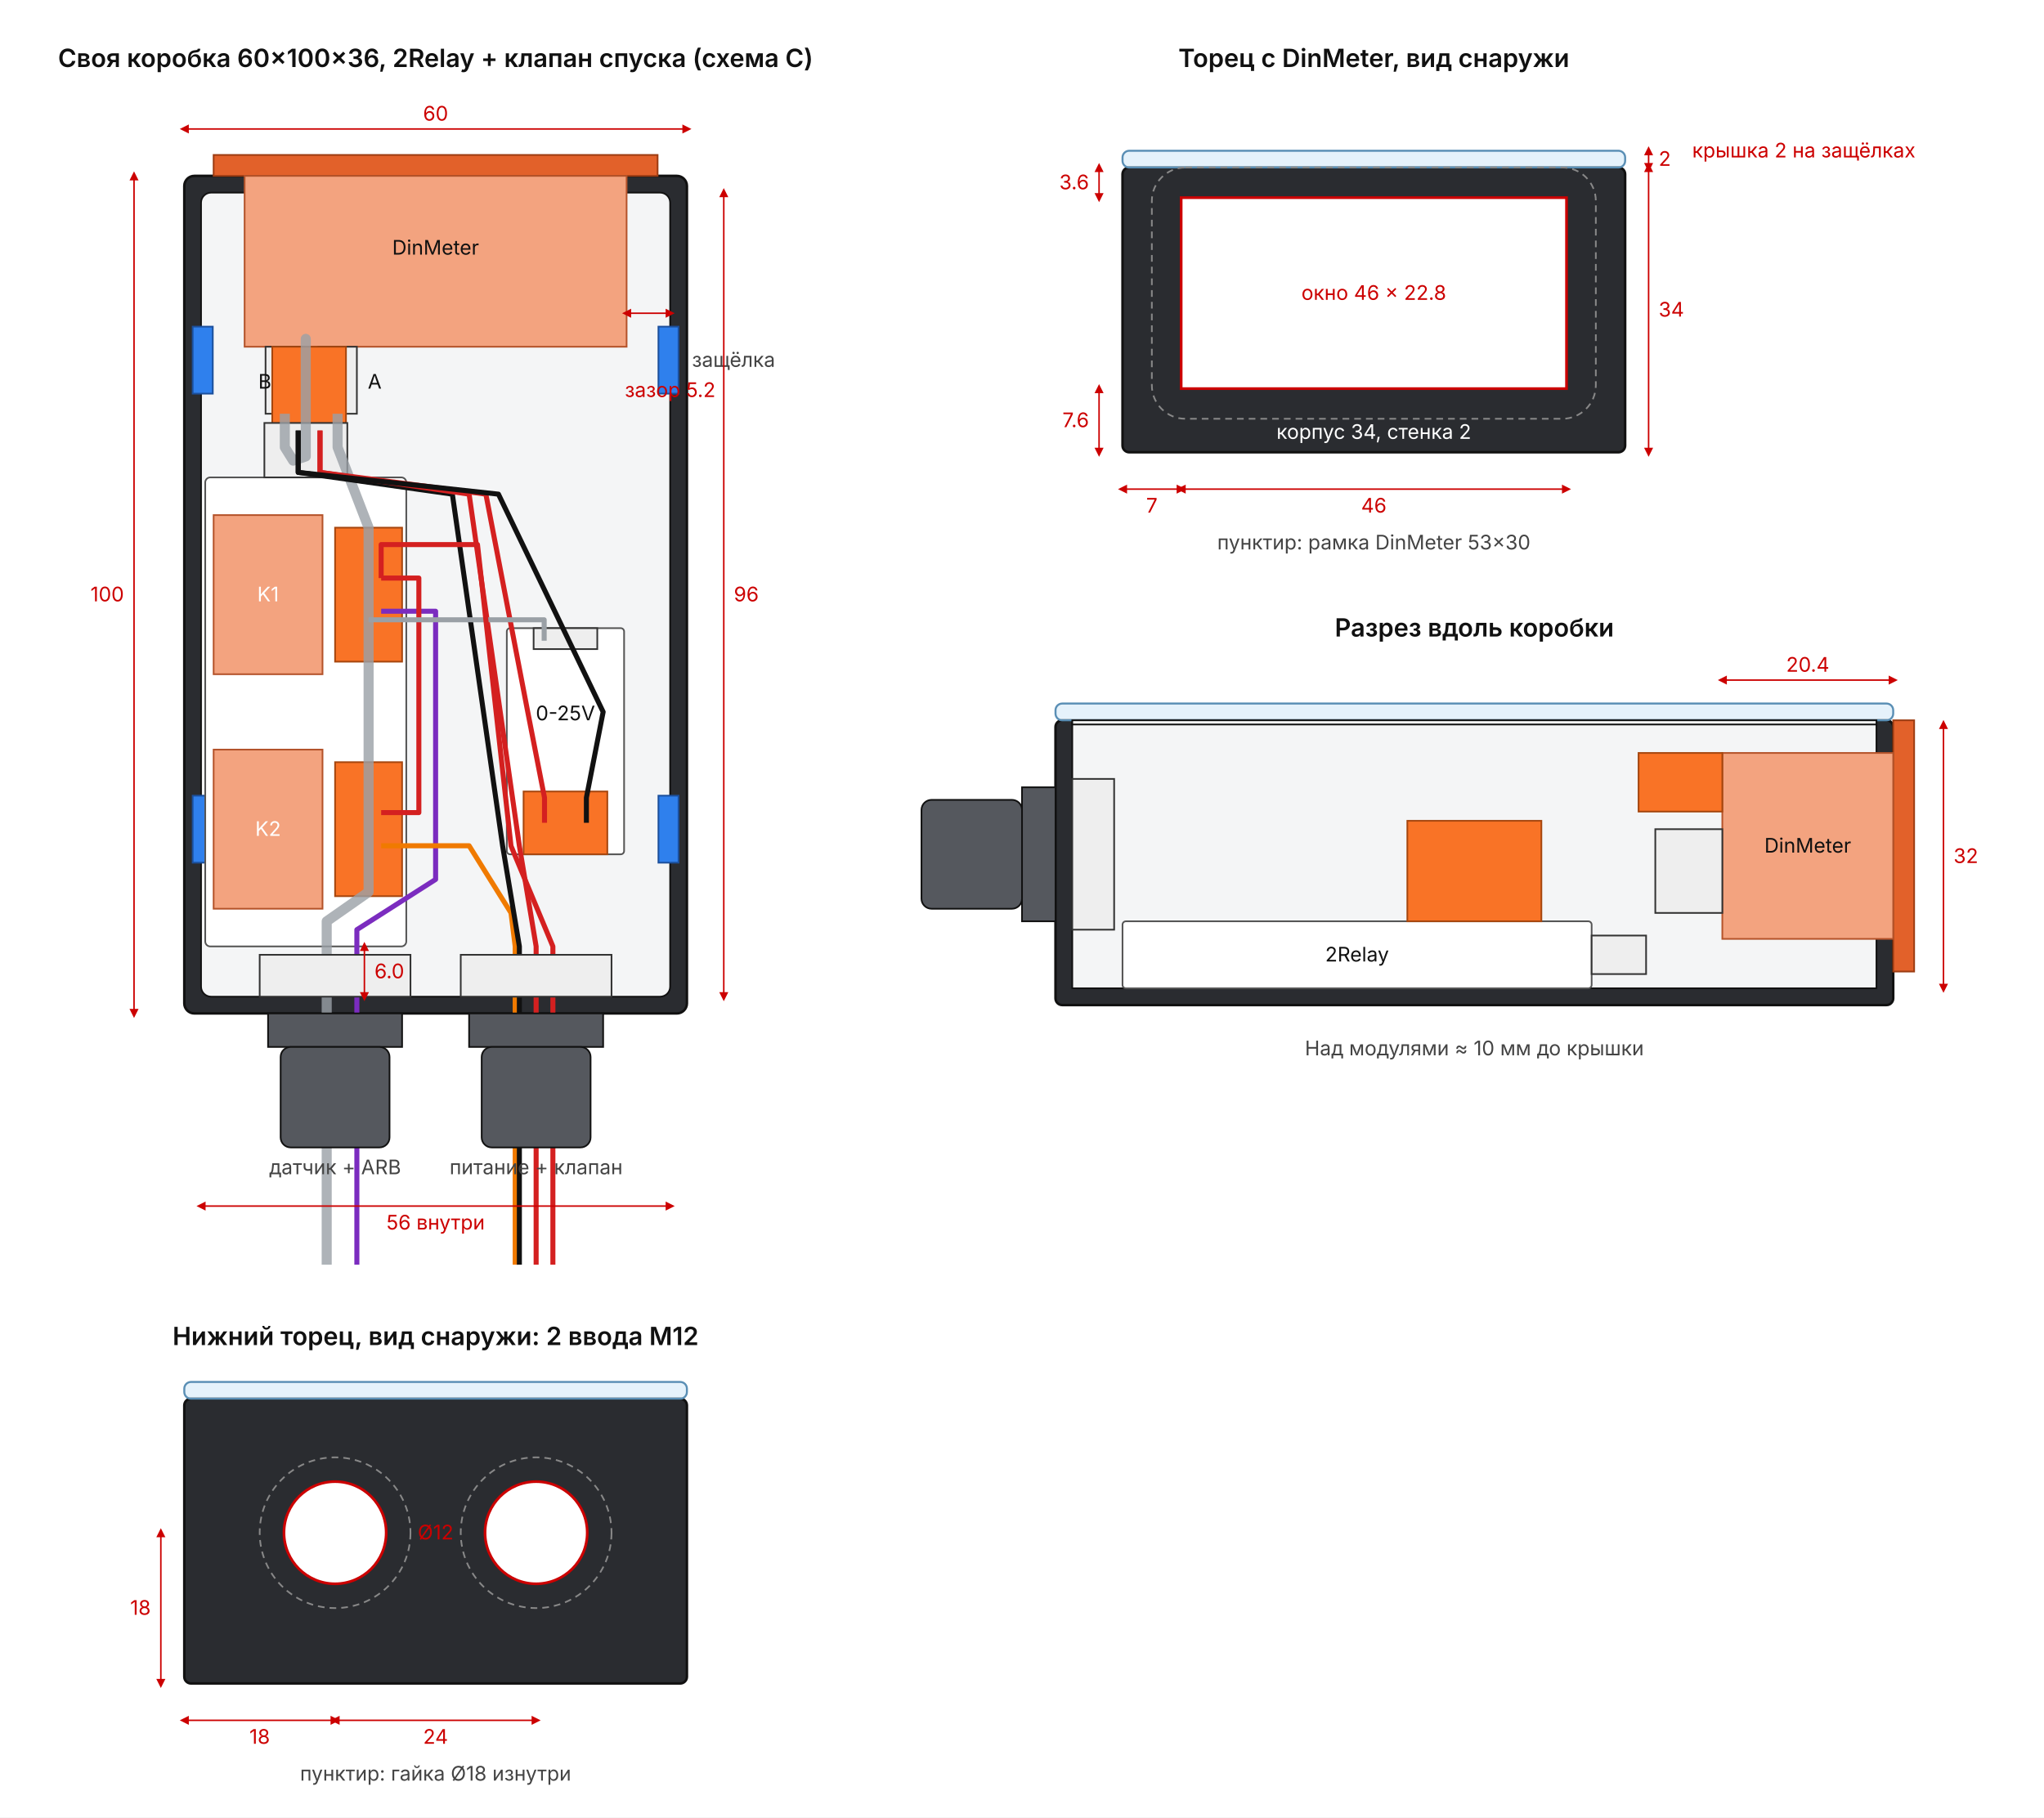
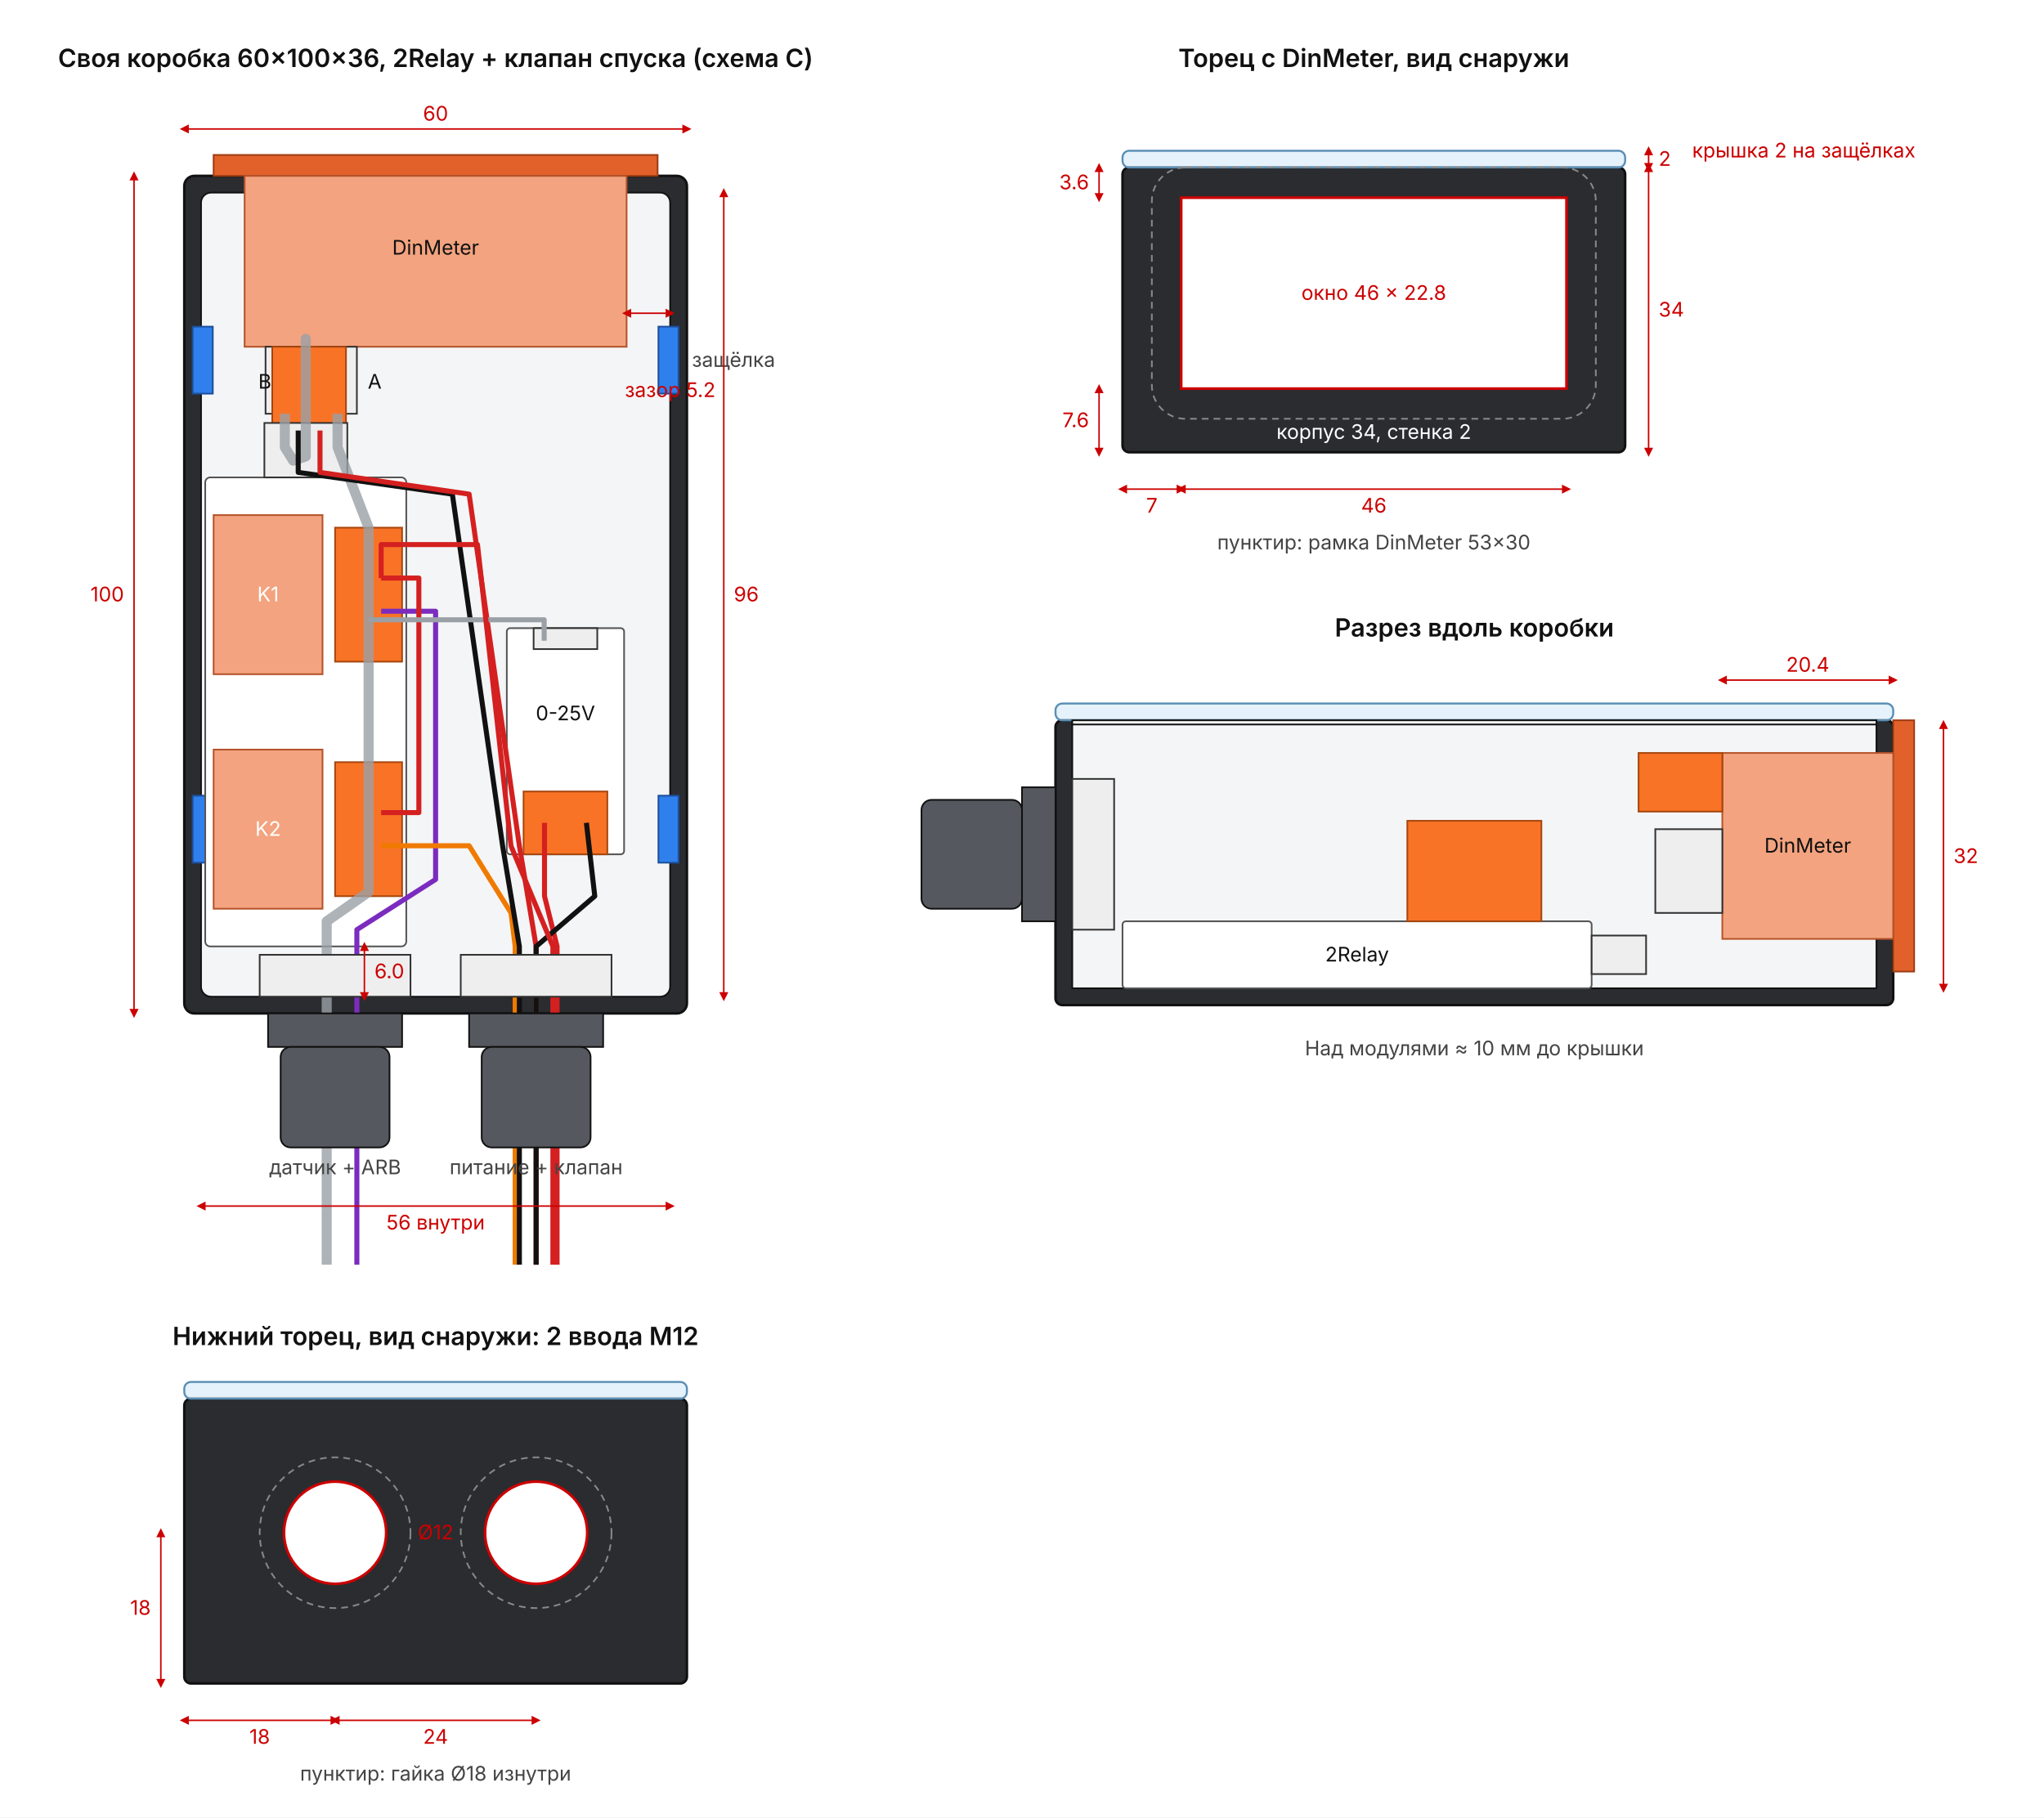
<svg xmlns="http://www.w3.org/2000/svg" viewBox="0 0 1220 1085" width="1220" height="1085">
  <style>
svg{font-family:Inter,system-ui,sans-serif;font-size:13px}
.part{fill:#2a2c30;stroke:#111;stroke-width:1.5}
.inner{fill:#f4f5f6;stroke:#111;stroke-width:1}
.lid{fill:#cfe7f7;fill-opacity:.55;stroke:#5a8fb5;stroke-width:1.2}
.din{fill:#f3a37f;stroke:#b4532a;stroke-width:1}
.bezel{fill:#e2612a;stroke:#9c3c12;stroke-width:1}
.mod{fill:#fff;stroke:#555;stroke-width:1}
.term{fill:#f97326;stroke:#a6460e;stroke-width:1}
.plug{fill:#eee;stroke:#333;stroke-width:1}
.post{fill:#55585e;stroke:#111;stroke-width:1}
.ins{fill:#c9a04a;stroke:#7a5a18;stroke-width:.8}
.pcb{fill:none;stroke:#888;stroke-width:1;stroke-dasharray:3 2}
.snap{fill:#2f80ed;stroke:#1b4f9c;stroke-width:1}
.cut{fill:#ffb3b3;stroke:#c00;stroke-width:1;stroke-dasharray:3 2}
.hid{fill:none;stroke:#888;stroke-width:1;stroke-dasharray:4 3}
.win{fill:#fff;stroke:#c00;stroke-width:1.6}
.dim{stroke:#c00;stroke-width:.9;fill:none}
.dt{fill:#c00;font-size:12px}
.lab{fill:#111;font-size:12px}
.labw{fill:#fff;font-size:12px}
.ttl{fill:#111;font-size:15px;font-weight:600}
.note{fill:#444;font-size:12px}
</style>
  <defs>
    <marker id="a" viewBox="0 0 10 10" refX="5" refY="5" markerWidth="6" markerHeight="6" orient="auto-start-reverse">
      <path d="M0 0 L10 5 L0 10 z" fill="#c00" />
    </marker>
  </defs>
  <rect width="100%" height="100%" fill="#fff" />
  <text x="260.0" y="40.0" class="ttl" text-anchor="middle">Своя коробка 60×100×36, 2Relay + клапан спуска (схема C)</text>
  <rect x="110.0" y="105.0" width="300.0" height="500.0" rx="6.0" class="part" />
  <rect x="120.0" y="115.0" width="280.0" height="480.0" rx="6" class="inner" />
  <rect x="115.0" y="475.0" width="12.0" height="40.0" rx="0" class="snap" />
  <rect x="115.0" y="195.0" width="12.0" height="40.0" rx="0" class="snap" />
  <rect x="393.0" y="475.0" width="12.0" height="40.0" rx="0" class="snap" />
  <rect x="393.0" y="195.0" width="12.0" height="40.0" rx="0" class="snap" />
  <text x="413.0" y="219.0" class="note" text-anchor="start">защёлка</text>
  <rect x="302.5" y="375.0" width="70.0" height="135.0" rx="2" class="mod" />
  <rect x="312.5" y="472.5" width="50.0" height="37.5" rx="0" class="term" />
  <rect x="318.5" y="375.0" width="38.0" height="12.5" rx="0" class="plug" />
  <text x="337.5" y="430.0" class="lab" text-anchor="middle">0-25V</text>
  <rect x="127.5" y="92.5" width="265.0" height="12.5" rx="0" class="bezel" />
  <rect x="146.0" y="105.0" width="228.0" height="102.0" rx="0" class="din" />
  <text x="260.0" y="152.0" class="lab" text-anchor="middle">DinMeter</text>
  <rect x="190.0" y="207.0" width="23.0" height="40.0" rx="0" class="plug" />
  <rect x="158.5" y="207.0" width="23.0" height="40.0" rx="0" class="plug" />
  <rect x="162.5" y="207.0" width="44.0" height="50.0" rx="0" class="term" />
  <text x="219.5" y="232.0" class="lab" text-anchor="start">A</text>
  <text x="162.0" y="232.0" class="lab" text-anchor="end">B</text>
  <rect x="122.5" y="285.0" width="120.0" height="280.0" rx="3" class="mod" />
  <rect x="157.8" y="252.5" width="49.5" height="32.5" rx="0" class="plug" />
  <rect x="200.0" y="315.0" width="40.0" height="80.0" rx="0" class="term" />
  <rect x="200.0" y="455.0" width="40.0" height="80.0" rx="0" class="term" />
  <rect x="127.5" y="307.5" width="65.0" height="95.0" rx="0" class="din" />
  <rect x="127.5" y="447.5" width="65.0" height="95.0" rx="0" class="din" />
  <text x="160.0" y="359.0" class="labw" text-anchor="middle">K1</text>
  <text x="160.0" y="499.0" class="labw" text-anchor="middle">K2</text>
  <text x="182.5" y="581.0" class="lab" text-anchor="middle">2Relay</text>
  <polyline fill="none" stroke="#9aa0a6" stroke-width="6" stroke-linejoin="round" stroke-opacity=".8" points="170.0,247.0 170.0,267.0 175.0,275.0 182.5,272.5 182.5,212.3 182.5,202.3 182.5,232.5 182.5,252.5" />
  <polyline fill="none" stroke="#9aa0a6" stroke-width="6" stroke-linejoin="round" stroke-opacity=".8" points="201.5,247.0 201.5,267.0 220.0,315.0 220.0,532.5 195.0,550.0 195.0,565.0 195.0,755.0" />
  <polyline fill="none" stroke="#7b2cbf" stroke-width="3" stroke-linejoin="round" points="227.5,364.9 227.5,364.9 260.0,364.9 260.0,525.0 213.0,555.0 213.0,565.0 213.0,755.0" />
  <polyline fill="none" stroke="#f07a00" stroke-width="3" stroke-linejoin="round" points="227.5,504.9 227.5,504.9 280.0,504.9 305.0,545.0 307.5,565.0 307.5,755.0" />
  <polyline fill="none" stroke="#d42020" stroke-width="3" stroke-linejoin="round" points="227.5,345.1 227.5,345.1 250.0,345.1 250.0,485.1 227.5,485.1 227.5,485.1" />
  <polyline fill="none" stroke="#111" stroke-width="3" stroke-linejoin="round" points="310.0,755.0 310.0,565.0 300.0,505.0 270.0,295.0 178.0,282.0 178.0,257.0" />
  <polyline fill="none" stroke="#d42020" stroke-width="3" stroke-linejoin="round" points="320.0,755.0 320.0,565.0 310.0,505.0 280.0,295.0 191.0,282.0 191.0,257.0" />
-   <polyline fill="none" stroke="#d42020" stroke-width="3" stroke-linejoin="round" points="191.0,257.0 191.0,282.0 290.0,295.0 315.0,425.0 325.0,476.2 325.0,491.2" />
-   <polyline fill="none" stroke="#111" stroke-width="3" stroke-linejoin="round" points="178.0,257.0 178.0,282.0 297.5,295.0 360.0,425.0 350.0,476.2 350.0,491.2" />
-   <polyline fill="none" stroke="#9aa0a6" stroke-width="3" stroke-linejoin="round" points="220.0,370.0 235.0,370.0 324.8,370.0 324.8,377.5 324.8,382.5" />
+   <polyline fill="none" stroke="#d42020" stroke-width="3" stroke-linejoin="round" points="332.5,755.0 332.5,565.0 325.0,535.0 325.0,491.2 325.0,491.2" />
+   <polyline fill="none" stroke="#111" stroke-width="3" stroke-linejoin="round" points="320.0,755.0 320.0,565.0 355.0,535.0 350.0,491.2 350.0,491.2" />
+   <polyline fill="none" stroke="#9aa0a6" stroke-width="3" stroke-linejoin="round" points="220.0,370.0 230.0,370.0 324.8,370.0 324.8,372.5 324.8,382.5" />
  <polyline fill="none" stroke="#d42020" stroke-width="3" stroke-linejoin="round" points="330.0,755.0 330.0,565.0 305.0,505.0 285.0,325.1 227.5,325.1 227.5,345.1" />
  <rect x="155.0" y="570.0" width="90.0" height="25.0" rx="0" class="plug" />
  <rect x="160.0" y="605.0" width="80.0" height="20.0" rx="0" class="post" />
  <rect x="167.5" y="625.0" width="65.0" height="60.0" rx="6" class="post" />
  <rect x="275.0" y="570.0" width="90.0" height="25.0" rx="0" class="plug" />
  <rect x="280.0" y="605.0" width="80.0" height="20.0" rx="0" class="post" />
  <rect x="287.5" y="625.0" width="65.0" height="60.0" rx="6" class="post" />
  <text x="320.0" y="701.0" class="note" text-anchor="middle">питание + клапан</text>
  <text x="200.0" y="701.0" class="note" text-anchor="middle">датчик + ARB</text>
  <line x1="110.0" y1="77.0" x2="410.0" y2="77.0" class="dim" marker-start="url(#a)" marker-end="url(#a)" />
  <text x="260.0" y="72.0" class="dt" text-anchor="middle">60</text>
  <line x1="120.0" y1="720.0" x2="400.0" y2="720.0" class="dim" marker-start="url(#a)" marker-end="url(#a)" />
  <text x="260.0" y="734.0" class="dt" text-anchor="middle">56 внутри</text>
  <line x1="80.0" y1="105.0" x2="80.0" y2="605.0" class="dim" marker-start="url(#a)" marker-end="url(#a)" />
  <text x="74.0" y="359.0" class="dt" text-anchor="end">100</text>
  <line x1="432.0" y1="115.0" x2="432.0" y2="595.0" class="dim" marker-start="url(#a)" marker-end="url(#a)" />
  <text x="438.0" y="359.0" class="dt" text-anchor="start">96</text>
  <line x1="374.0" y1="187.0" x2="400.0" y2="187.0" class="dim" marker-start="url(#a)" marker-end="url(#a)" />
  <text x="387.0" y="182.0" class="dt" text-anchor="middle" />
  <text x="400.0" y="237.0" class="dt" text-anchor="middle">зазор 5.2</text>
  <line x1="217.5" y1="565.0" x2="217.5" y2="595.0" class="dim" marker-start="url(#a)" marker-end="url(#a)" />
  <text x="223.5" y="584.0" class="dt" text-anchor="start">6.0</text>
  <text x="820.0" y="40.0" class="ttl" text-anchor="middle">Торец с DinMeter, вид снаружи</text>
  <rect x="670.0" y="100.0" width="300.0" height="170.0" rx="4" class="part" />
  <rect x="670.0" y="90.0" width="300.0" height="10.0" rx="4" class="lid" />
  <text x="820.0" y="99.0" class="lab" text-anchor="middle" />
  <text x="1010.0" y="94.0" class="dt" text-anchor="start">крышка 2 на защёлках</text>
  <rect x="687.5" y="100.0" width="265.0" height="150.0" rx="20.0" class="hid" />
  <rect x="705.0" y="118.0" width="230.0" height="114.0" rx="0" class="win" />
  <text x="820.0" y="179.0" class="dt" text-anchor="middle">окно 46 × 22.8</text>
  <text x="820.0" y="262.0" class="labw" text-anchor="middle">корпус 34, стенка 2</text>
  <line x1="656.0" y1="232.0" x2="656.0" y2="270.0" class="dim" marker-start="url(#a)" marker-end="url(#a)" />
  <text x="650.0" y="255.0" class="dt" text-anchor="end">7.6</text>
  <line x1="656.0" y1="100.0" x2="656.0" y2="118.0" class="dim" marker-start="url(#a)" marker-end="url(#a)" />
  <text x="650.0" y="113.0" class="dt" text-anchor="end">3.6</text>
  <line x1="984.0" y1="100.0" x2="984.0" y2="270.0" class="dim" marker-start="url(#a)" marker-end="url(#a)" />
  <text x="990.0" y="189.0" class="dt" text-anchor="start">34</text>
  <line x1="984.0" y1="90.0" x2="984.0" y2="100.0" class="dim" marker-start="url(#a)" marker-end="url(#a)" />
  <text x="990.0" y="99.0" class="dt" text-anchor="start">2</text>
  <line x1="670.0" y1="292.0" x2="705.0" y2="292.0" class="dim" marker-start="url(#a)" marker-end="url(#a)" />
  <text x="687.5" y="306.0" class="dt" text-anchor="middle">7</text>
  <line x1="705.0" y1="292.0" x2="935.0" y2="292.0" class="dim" marker-start="url(#a)" marker-end="url(#a)" />
  <text x="820.0" y="306.0" class="dt" text-anchor="middle">46</text>
  <text x="820.0" y="328.0" class="note" text-anchor="middle">пунктир: рамка DinMeter 53×30</text>
  <text x="880.0" y="380.0" class="ttl" text-anchor="middle">Разрез вдоль коробки</text>
  <rect x="630.0" y="430.0" width="500.0" height="170.0" rx="4" class="part" />
  <rect x="640.0" y="430.0" width="480.0" height="160.0" rx="0" class="inner" />
  <rect x="630.0" y="420.0" width="500.0" height="10.0" rx="4" class="lid" />
  <rect x="640.0" y="430.0" width="480.0" height="2.5" rx="0" class="inner" />
  <rect x="1130.0" y="430.0" width="12.5" height="150.0" rx="0" class="bezel" />
  <rect x="1028.0" y="449.5" width="102.0" height="111.0" rx="0" class="din" />
  <text x="1079.0" y="509.0" class="lab" text-anchor="middle">DinMeter</text>
  <rect x="988.0" y="495.0" width="40.0" height="50.0" rx="0" class="plug" />
  <rect x="978.0" y="449.5" width="50.0" height="35.0" rx="0" class="term" />
  <rect x="670.0" y="550.0" width="280.0" height="40.0" rx="2" class="mod" />
  <rect x="840.0" y="490.0" width="80.0" height="60.0" rx="0" class="term" />
  <rect x="950.0" y="558.5" width="32.5" height="23.0" rx="0" class="plug" />
  <text x="810.0" y="574.0" class="lab" text-anchor="middle">2Relay</text>
  <rect x="640.0" y="465.0" width="25.0" height="90.0" rx="0" class="plug" />
  <rect x="610.0" y="470.0" width="20.0" height="80.0" rx="0" class="post" />
  <rect x="550.0" y="477.5" width="60.0" height="65.0" rx="6" class="post" />
  <line x1="1160.0" y1="432.5" x2="1160.0" y2="590.0" class="dim" marker-start="url(#a)" marker-end="url(#a)" />
  <text x="1166.0" y="515.2" class="dt" text-anchor="start">32</text>
  <line x1="1028.0" y1="406.0" x2="1130.0" y2="406.0" class="dim" marker-start="url(#a)" marker-end="url(#a)" />
  <text x="1079.0" y="401.0" class="dt" text-anchor="middle">20.4</text>
  <text x="880.0" y="630.0" class="note" text-anchor="middle">Над модулями ≈ 10 мм до крышки</text>
  <text x="260.0" y="803.0" class="ttl" text-anchor="middle">Нижний торец, вид снаружи: 2 ввода M12</text>
  <rect x="110.0" y="835.0" width="300.0" height="170.0" rx="4" class="part" />
  <rect x="110.0" y="825.0" width="300.0" height="10.0" rx="4" class="lid" />
  <circle cx="200.0" cy="915.0" r="45.0" class="hid" />
  <circle cx="200.0" cy="915.0" r="30.5" class="win" />
  <circle cx="320.0" cy="915.0" r="45.0" class="hid" />
  <circle cx="320.0" cy="915.0" r="30.5" class="win" />
  <text x="260.0" y="919.0" class="dt" text-anchor="middle">Ø12</text>
  <line x1="110.0" y1="1027.0" x2="200.0" y2="1027.0" class="dim" marker-start="url(#a)" marker-end="url(#a)" />
  <text x="155.0" y="1041.0" class="dt" text-anchor="middle">18</text>
  <line x1="200.0" y1="1027.0" x2="320.0" y2="1027.0" class="dim" marker-start="url(#a)" marker-end="url(#a)" />
  <text x="260.0" y="1041.0" class="dt" text-anchor="middle">24</text>
  <line x1="96.0" y1="915.0" x2="96.0" y2="1005.0" class="dim" marker-start="url(#a)" marker-end="url(#a)" />
  <text x="90.0" y="964.0" class="dt" text-anchor="end">18</text>
  <text x="260.0" y="1063.0" class="note" text-anchor="middle">пунктир: гайка Ø18 изнутри</text>
</svg>
